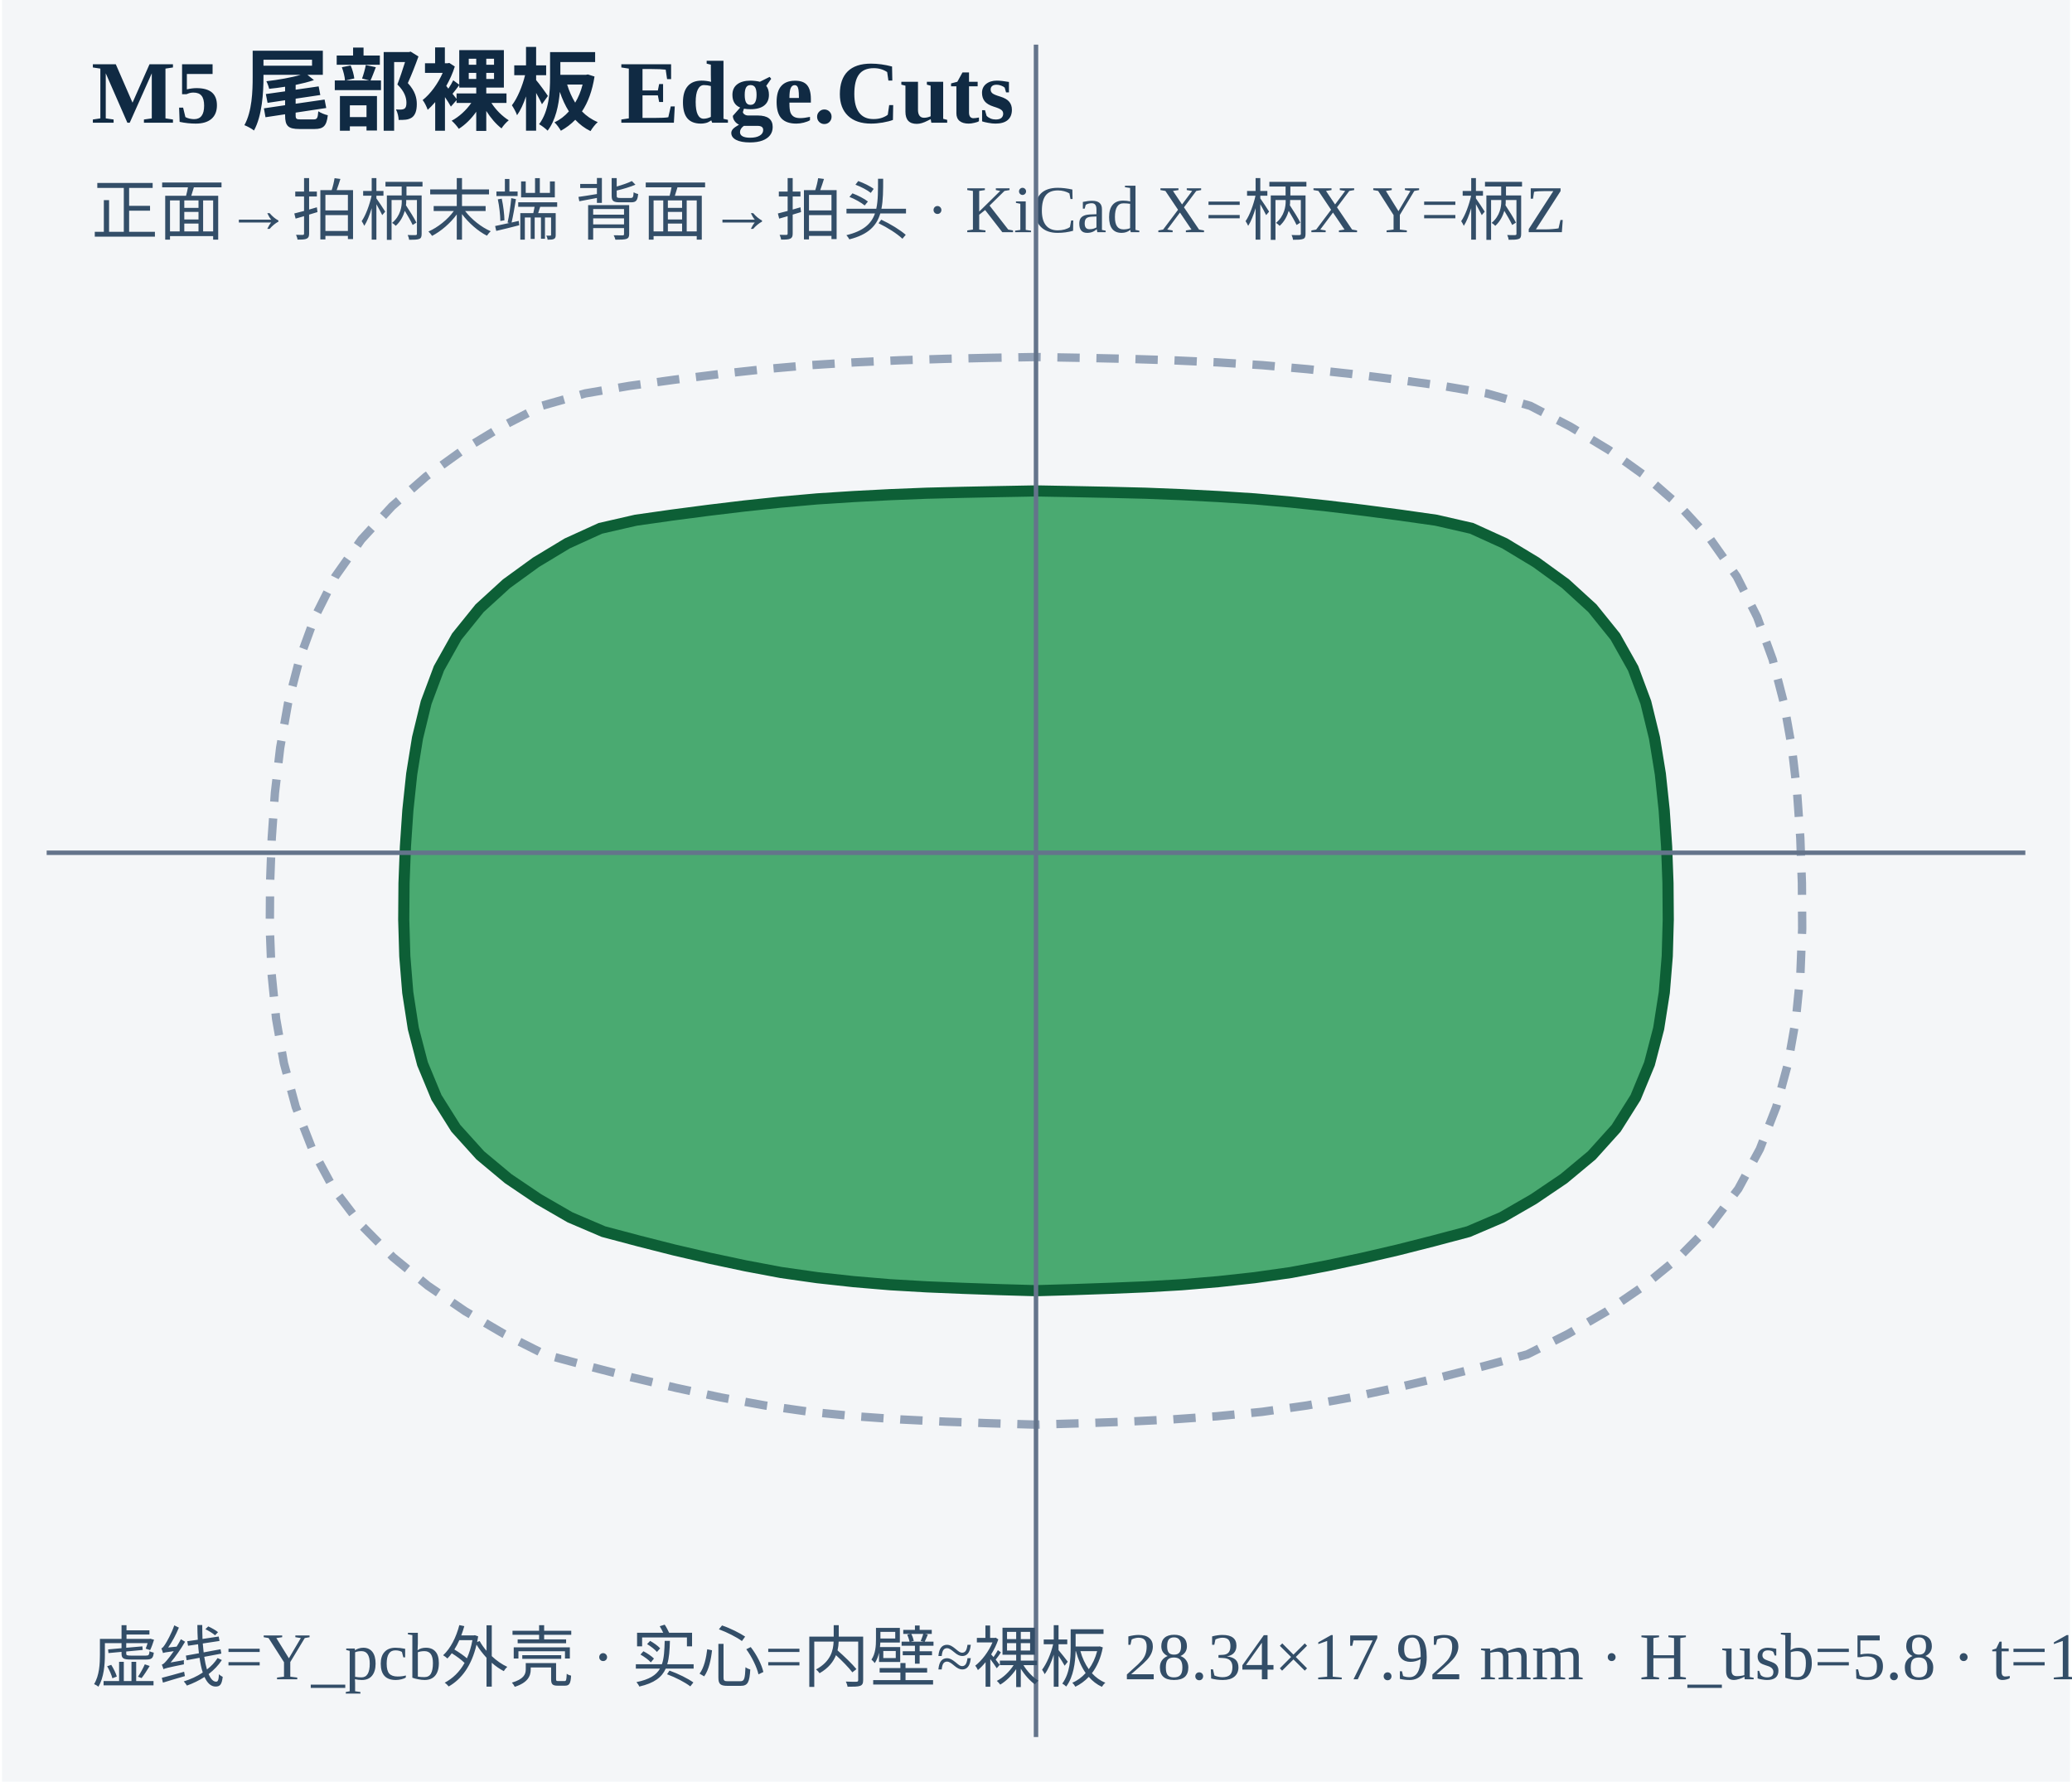
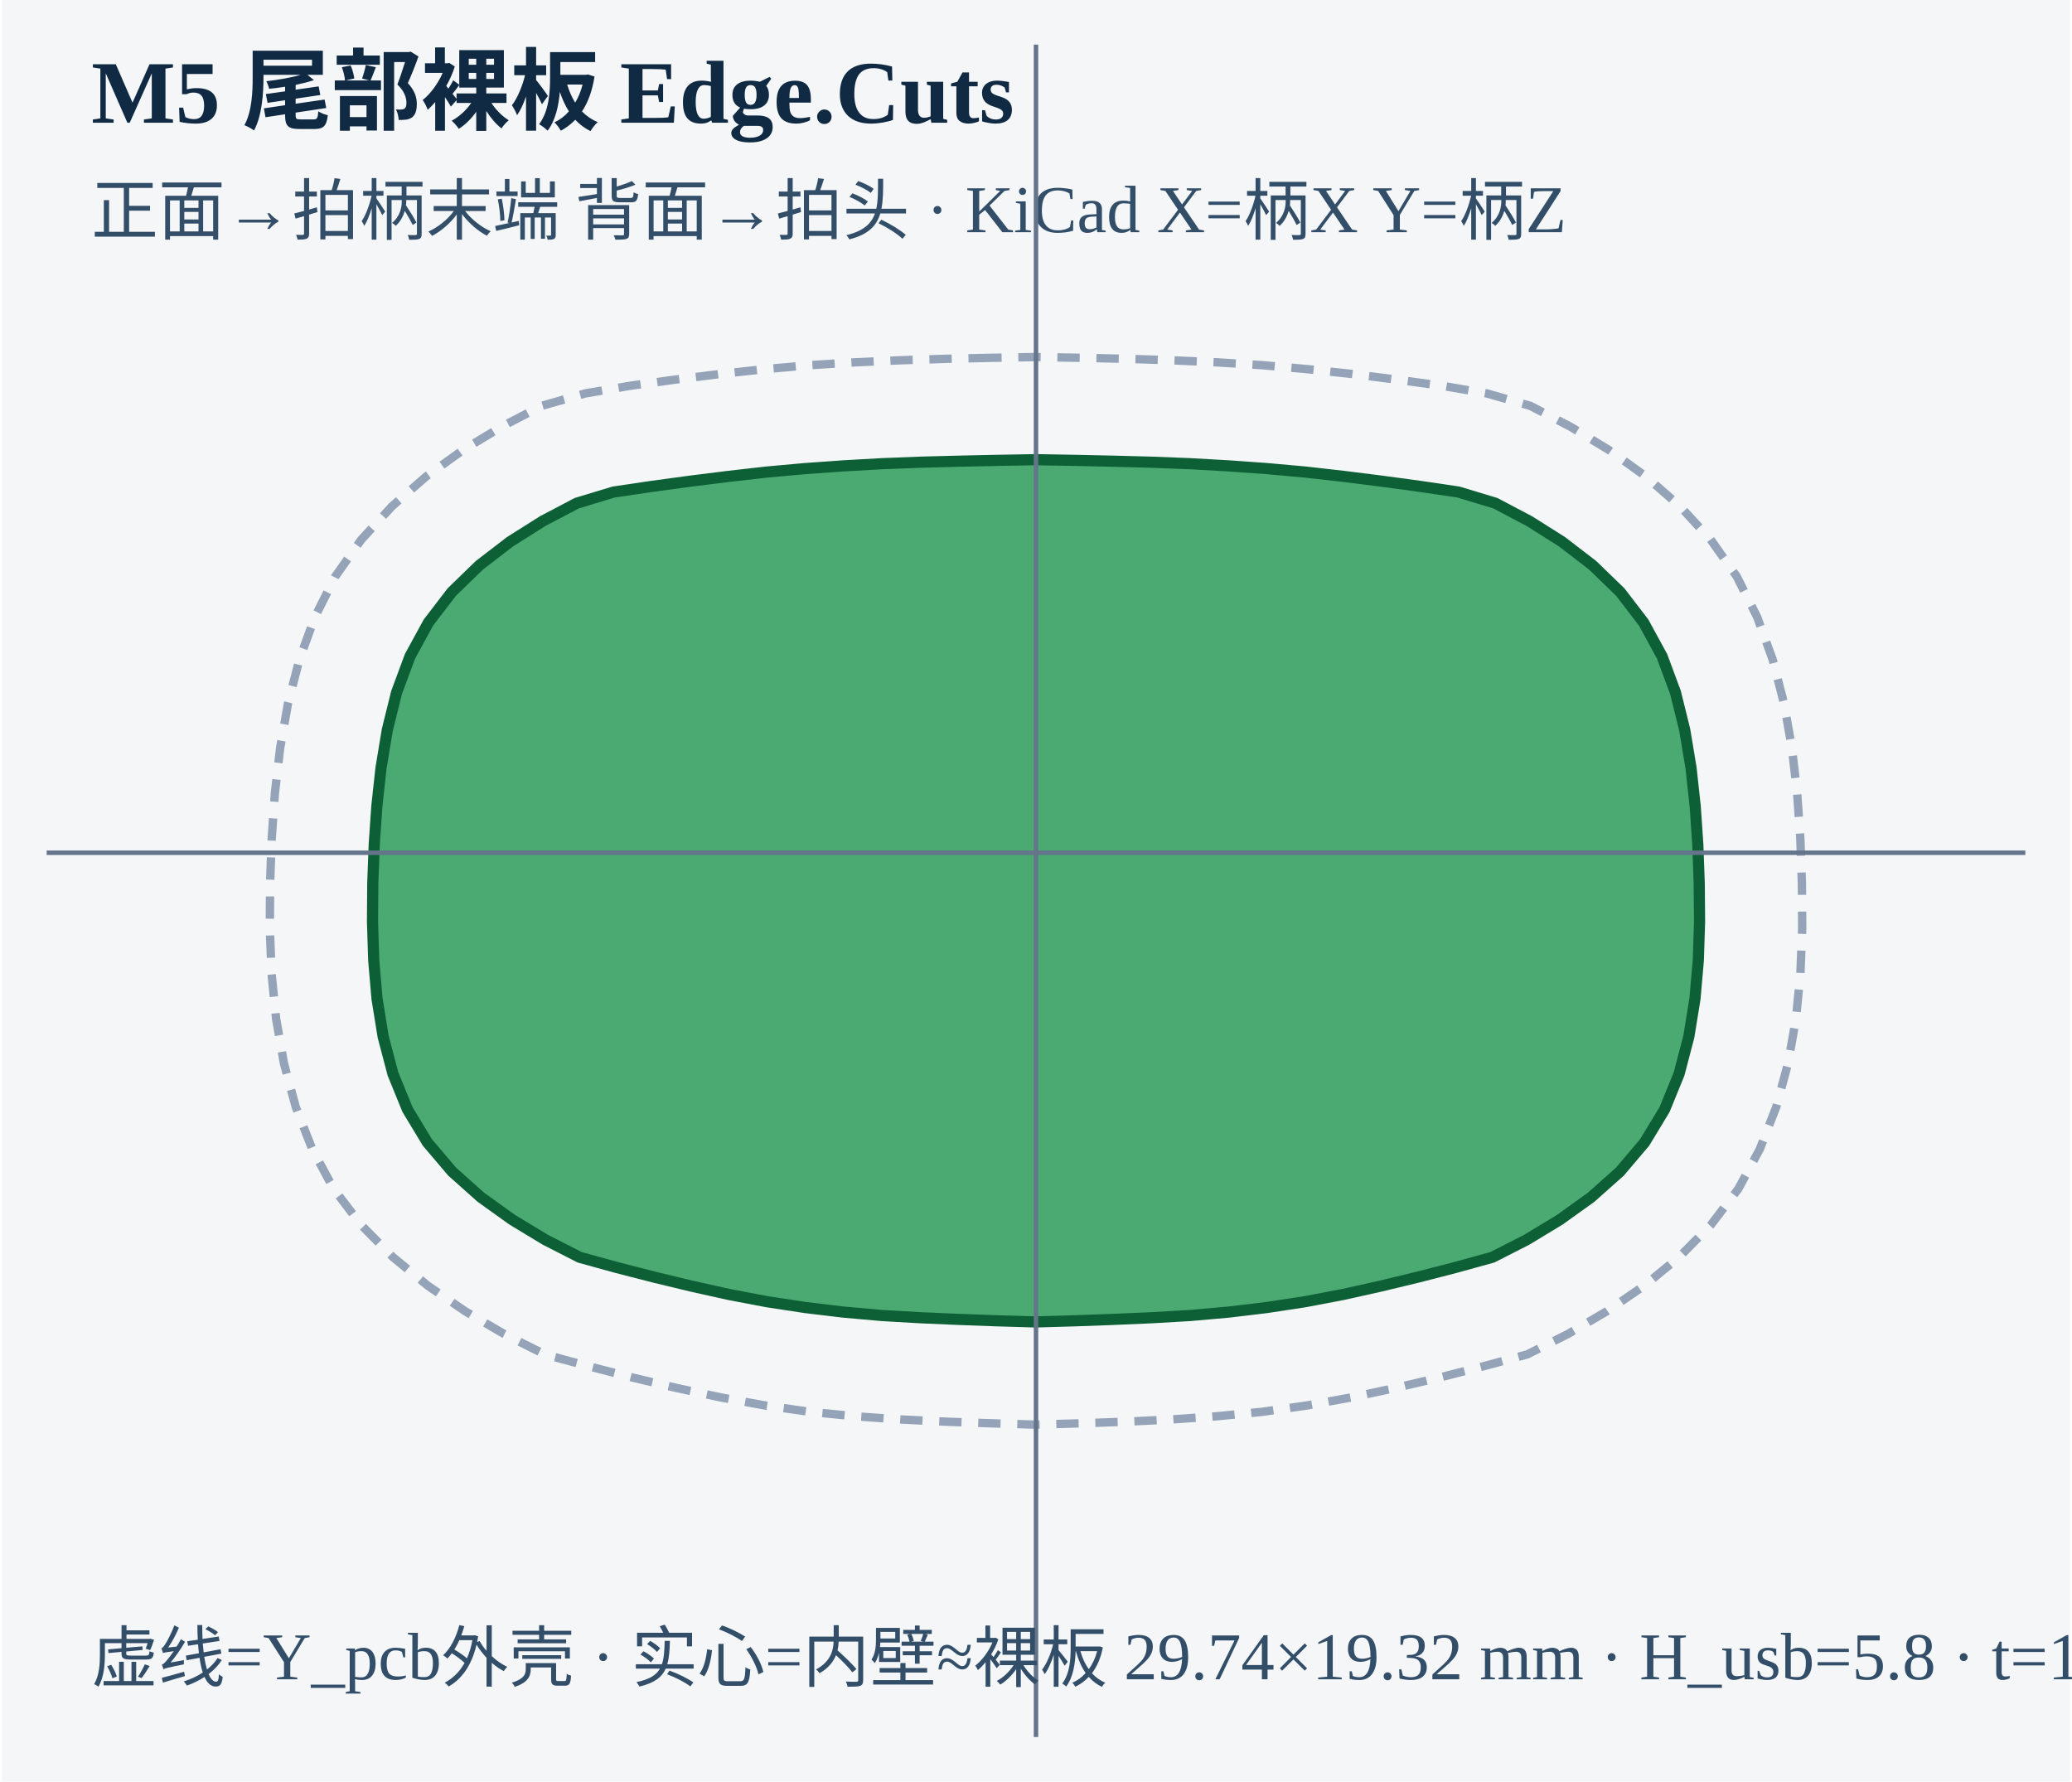
<svg xmlns="http://www.w3.org/2000/svg" width="371" height="319" viewBox="0 0 370.70 319.37">
  <rect width="100%" height="100%" fill="#f4f6f8" />
  <text x="16" y="22" font-size="16" font-weight="700" fill="#102a43">M5 尾部裸板 Edge.Cuts</text>
  <text x="16" y="42" font-size="12" fill="#334e68">正面→拍柄末端  背面→拍头  ·  KiCad X=柄X  Y=柄Z</text>
  <polygon points="177.24,64.14 169.12,64.32 161.01,64.58 152.90,64.95 144.80,65.46 136.71,66.17 128.64,67.05 120.58,68.06 112.54,69.16 104.55,70.52 96.74,72.75 89.54,76.49 82.60,80.69 76.02,85.42 69.91,90.75 64.42,96.71 59.73,103.34 56.09,110.59 53.31,118.20 51.27,126.05 49.86,134.04 48.92,142.10 48.35,150.20 48.05,158.31 48.00,166.43 48.32,174.54 49.13,182.61 50.53,190.59 52.65,198.42 55.60,205.97 59.45,213.11 64.37,219.57 70.06,225.34 76.33,230.47 83.03,235.05 90.03,239.14 97.28,242.78 105.12,244.90 112.98,246.92 120.88,248.79 128.82,250.49 136.80,251.94 144.84,253.08 152.92,253.87 161.02,254.44 169.13,254.84 177.24,255.13 185.35,255.37 193.47,255.13 201.58,254.84 209.69,254.44 217.78,253.87 225.86,253.08 233.90,251.94 241.89,250.49 249.82,248.79 257.72,246.92 265.59,244.90 273.42,242.78 280.67,239.14 287.68,235.05 294.37,230.47 300.64,225.34 306.33,219.57 311.25,213.11 315.11,205.97 318.05,198.42 320.17,190.59 321.58,182.61 322.38,174.54 322.70,166.43 322.65,158.31 322.36,150.20 321.79,142.10 320.85,134.04 319.43,126.05 317.40,118.20 314.62,110.59 310.97,103.34 306.28,96.71 300.79,90.75 294.69,85.42 288.10,80.69 281.16,76.49 273.96,72.75 266.16,70.52 258.16,69.16 250.12,68.06 242.07,67.05 234.00,66.17 225.91,65.46 217.81,64.95 209.70,64.58 201.59,64.32 193.47,64.14 185.35,64.00" fill="none" stroke="#94a3b8" stroke-width="1.5" stroke-dasharray="4 3" />
-   <polygon points="178.81,88.12 172.26,88.25 165.72,88.41 159.18,88.67 152.65,89.01 146.12,89.43 139.60,90.01 133.09,90.70 126.59,91.48 120.10,92.33 113.62,93.25 107.25,94.71 101.32,97.41 95.72,100.79 90.43,104.63 85.61,109.03 81.51,114.11 78.32,119.80 76.03,125.92 74.48,132.28 73.44,138.73 72.75,145.24 72.31,151.77 72.06,158.31 72.01,164.85 72.20,171.39 72.73,177.91 73.73,184.37 75.38,190.70 77.88,196.73 81.35,202.25 85.73,207.10 90.74,211.28 96.16,214.94 101.82,218.21 107.81,220.77 114.14,222.45 120.48,224.06 126.86,225.54 133.26,226.90 139.69,228.11 146.17,229.03 152.67,229.74 159.20,230.29 165.73,230.67 172.27,230.94 178.81,231.17 185.35,231.36 191.89,231.17 198.44,230.94 204.97,230.67 211.51,230.29 218.03,229.74 224.53,229.03 231.02,228.11 237.45,226.90 243.85,225.54 250.22,224.06 256.57,222.45 262.89,220.77 268.88,218.21 274.55,214.94 279.96,211.28 284.98,207.10 289.35,202.25 292.83,196.73 295.32,190.70 296.97,184.37 297.98,177.91 298.51,171.39 298.69,164.85 298.64,158.31 298.40,151.77 297.96,145.24 297.27,138.73 296.22,132.28 294.67,125.92 292.39,119.80 289.19,114.11 285.09,109.03 280.27,104.63 274.98,100.79 269.38,97.41 263.45,94.71 257.08,93.25 250.60,92.33 244.12,91.48 237.62,90.70 231.11,90.01 224.59,89.43 218.06,89.01 211.52,88.67 204.98,88.41 198.44,88.25 191.90,88.12 185.35,88.00" fill="#2d9c5a" fill-opacity="0.85" stroke="#0d5f36" stroke-width="2" />
+   <polygon points="178.44,82.52 171.53,82.67 164.62,82.85 157.71,83.12 150.81,83.51 143.92,84.00 137.04,84.62 130.17,85.40 123.31,86.26 116.46,87.19 109.63,88.20 103.02,90.20 96.90,93.42 91.06,97.11 85.58,101.32 80.63,106.12 76.43,111.60 73.13,117.65 70.73,124.12 69.07,130.82 67.94,137.64 67.19,144.51 66.72,151.40 66.46,158.31 66.41,165.22 66.63,172.13 67.22,179.01 68.32,185.82 70.08,192.50 72.68,198.88 76.24,204.78 80.71,210.04 85.86,214.63 91.47,218.65 97.39,222.23 103.54,225.37 110.20,227.21 116.90,228.93 123.62,230.55 130.36,232.05 137.15,233.34 143.98,234.38 150.85,235.20 157.73,235.81 164.63,236.21 171.54,236.51 178.44,236.76 185.35,236.96 192.26,236.76 199.17,236.51 206.07,236.21 212.97,235.81 219.86,235.20 226.72,234.38 233.55,233.34 240.34,232.05 247.09,230.55 253.81,228.93 260.50,227.21 267.16,225.37 273.32,222.23 279.23,218.65 284.84,214.63 290.00,210.04 294.46,204.78 298.03,198.88 300.63,192.50 302.38,185.82 303.48,179.01 304.08,172.13 304.30,165.22 304.24,158.31 303.99,151.40 303.52,144.51 302.77,137.64 301.64,130.82 299.98,124.12 297.58,117.65 294.28,111.60 290.08,106.12 285.12,101.32 279.64,97.11 273.80,93.42 267.69,90.20 261.08,88.20 254.24,87.19 247.39,86.26 240.54,85.40 233.67,84.62 226.78,84.00 219.89,83.51 212.99,83.12 206.08,82.85 199.17,82.67 192.26,82.52 185.35,82.40" fill="#2d9c5a" fill-opacity="0.85" stroke="#0d5f36" stroke-width="2" />
  <line x1="185.35" y1="311.37" x2="185.35" y2="8.00" stroke="#64748b" stroke-width="0.8" />
  <line x1="8.00" y1="152.86" x2="362.70" y2="152.86" stroke="#64748b" stroke-width="0.8" />
-   <text x="16" y="301.4" font-size="12" fill="#334e68">虚线=Y_pcb外壳 · 实心=内壁≈裸板 28.34×17.92 mm · H_usb=5.8 · t=1.0</text>
+   <text x="16" y="301.4" font-size="12" fill="#334e68">虚线=Y_pcb外壳 · 实心=内壁≈裸板 29.74×19.32 mm · H_usb=5.8 · t=1.0</text>
</svg>
